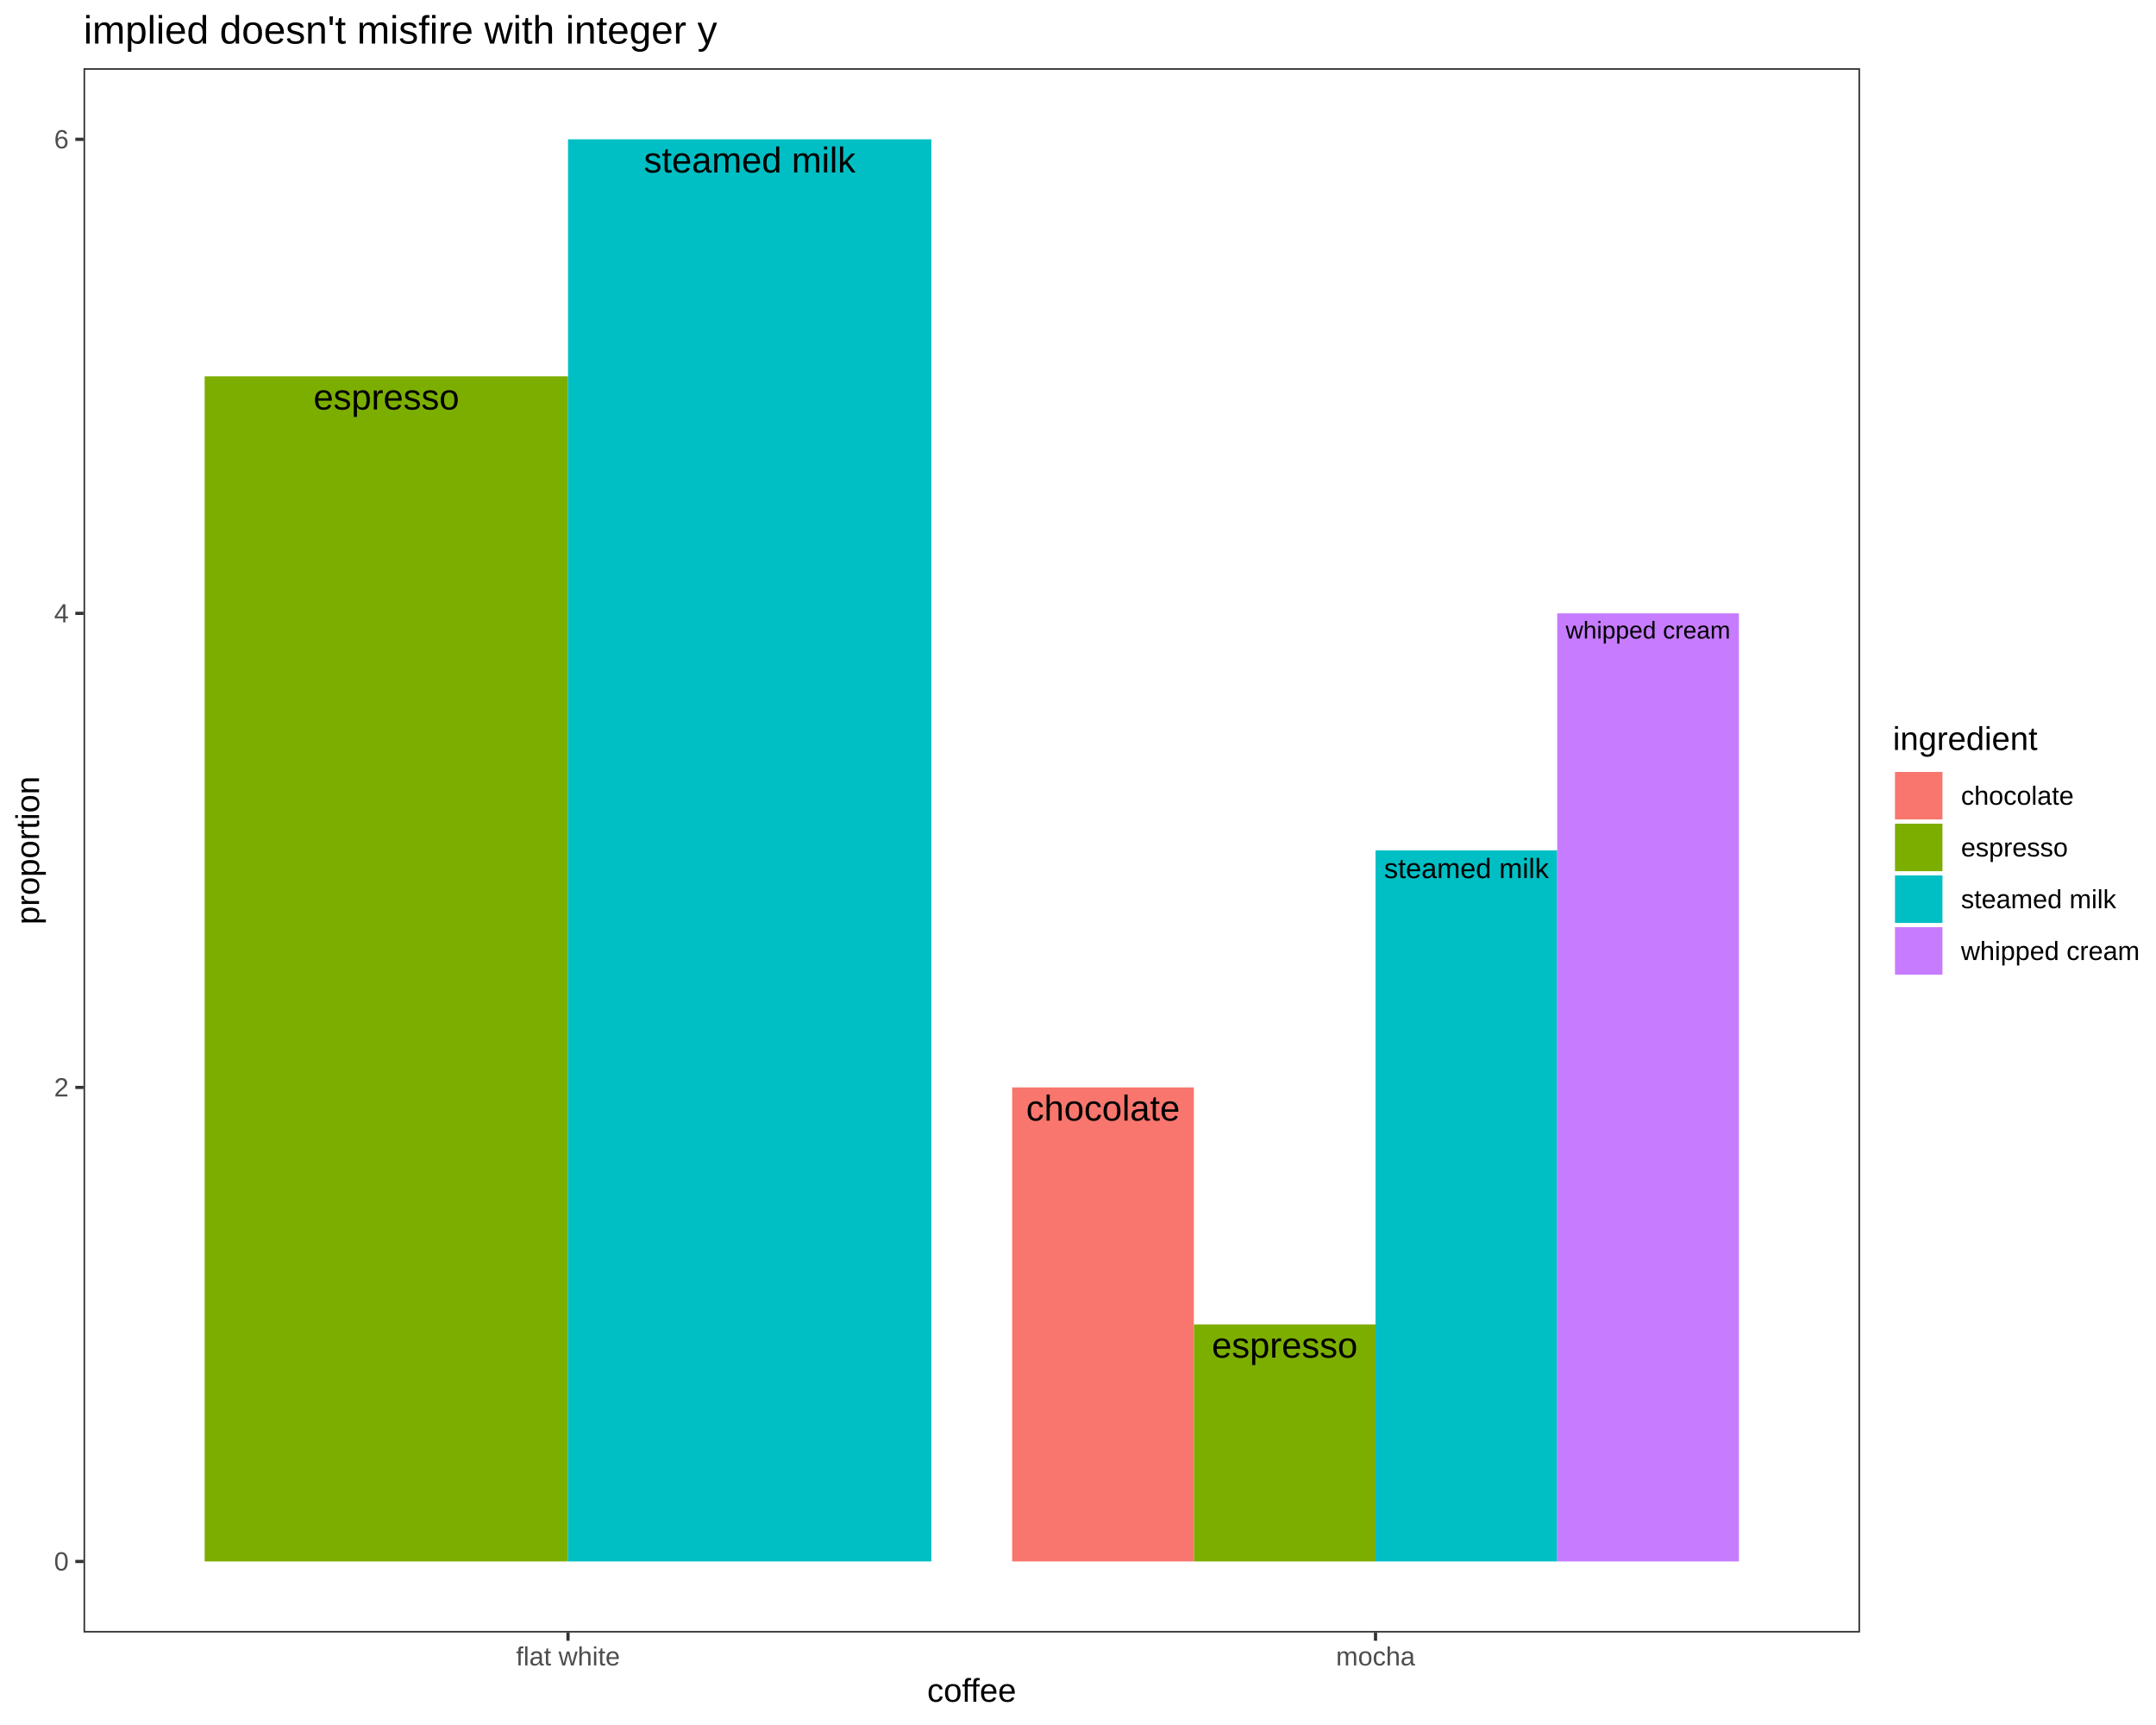
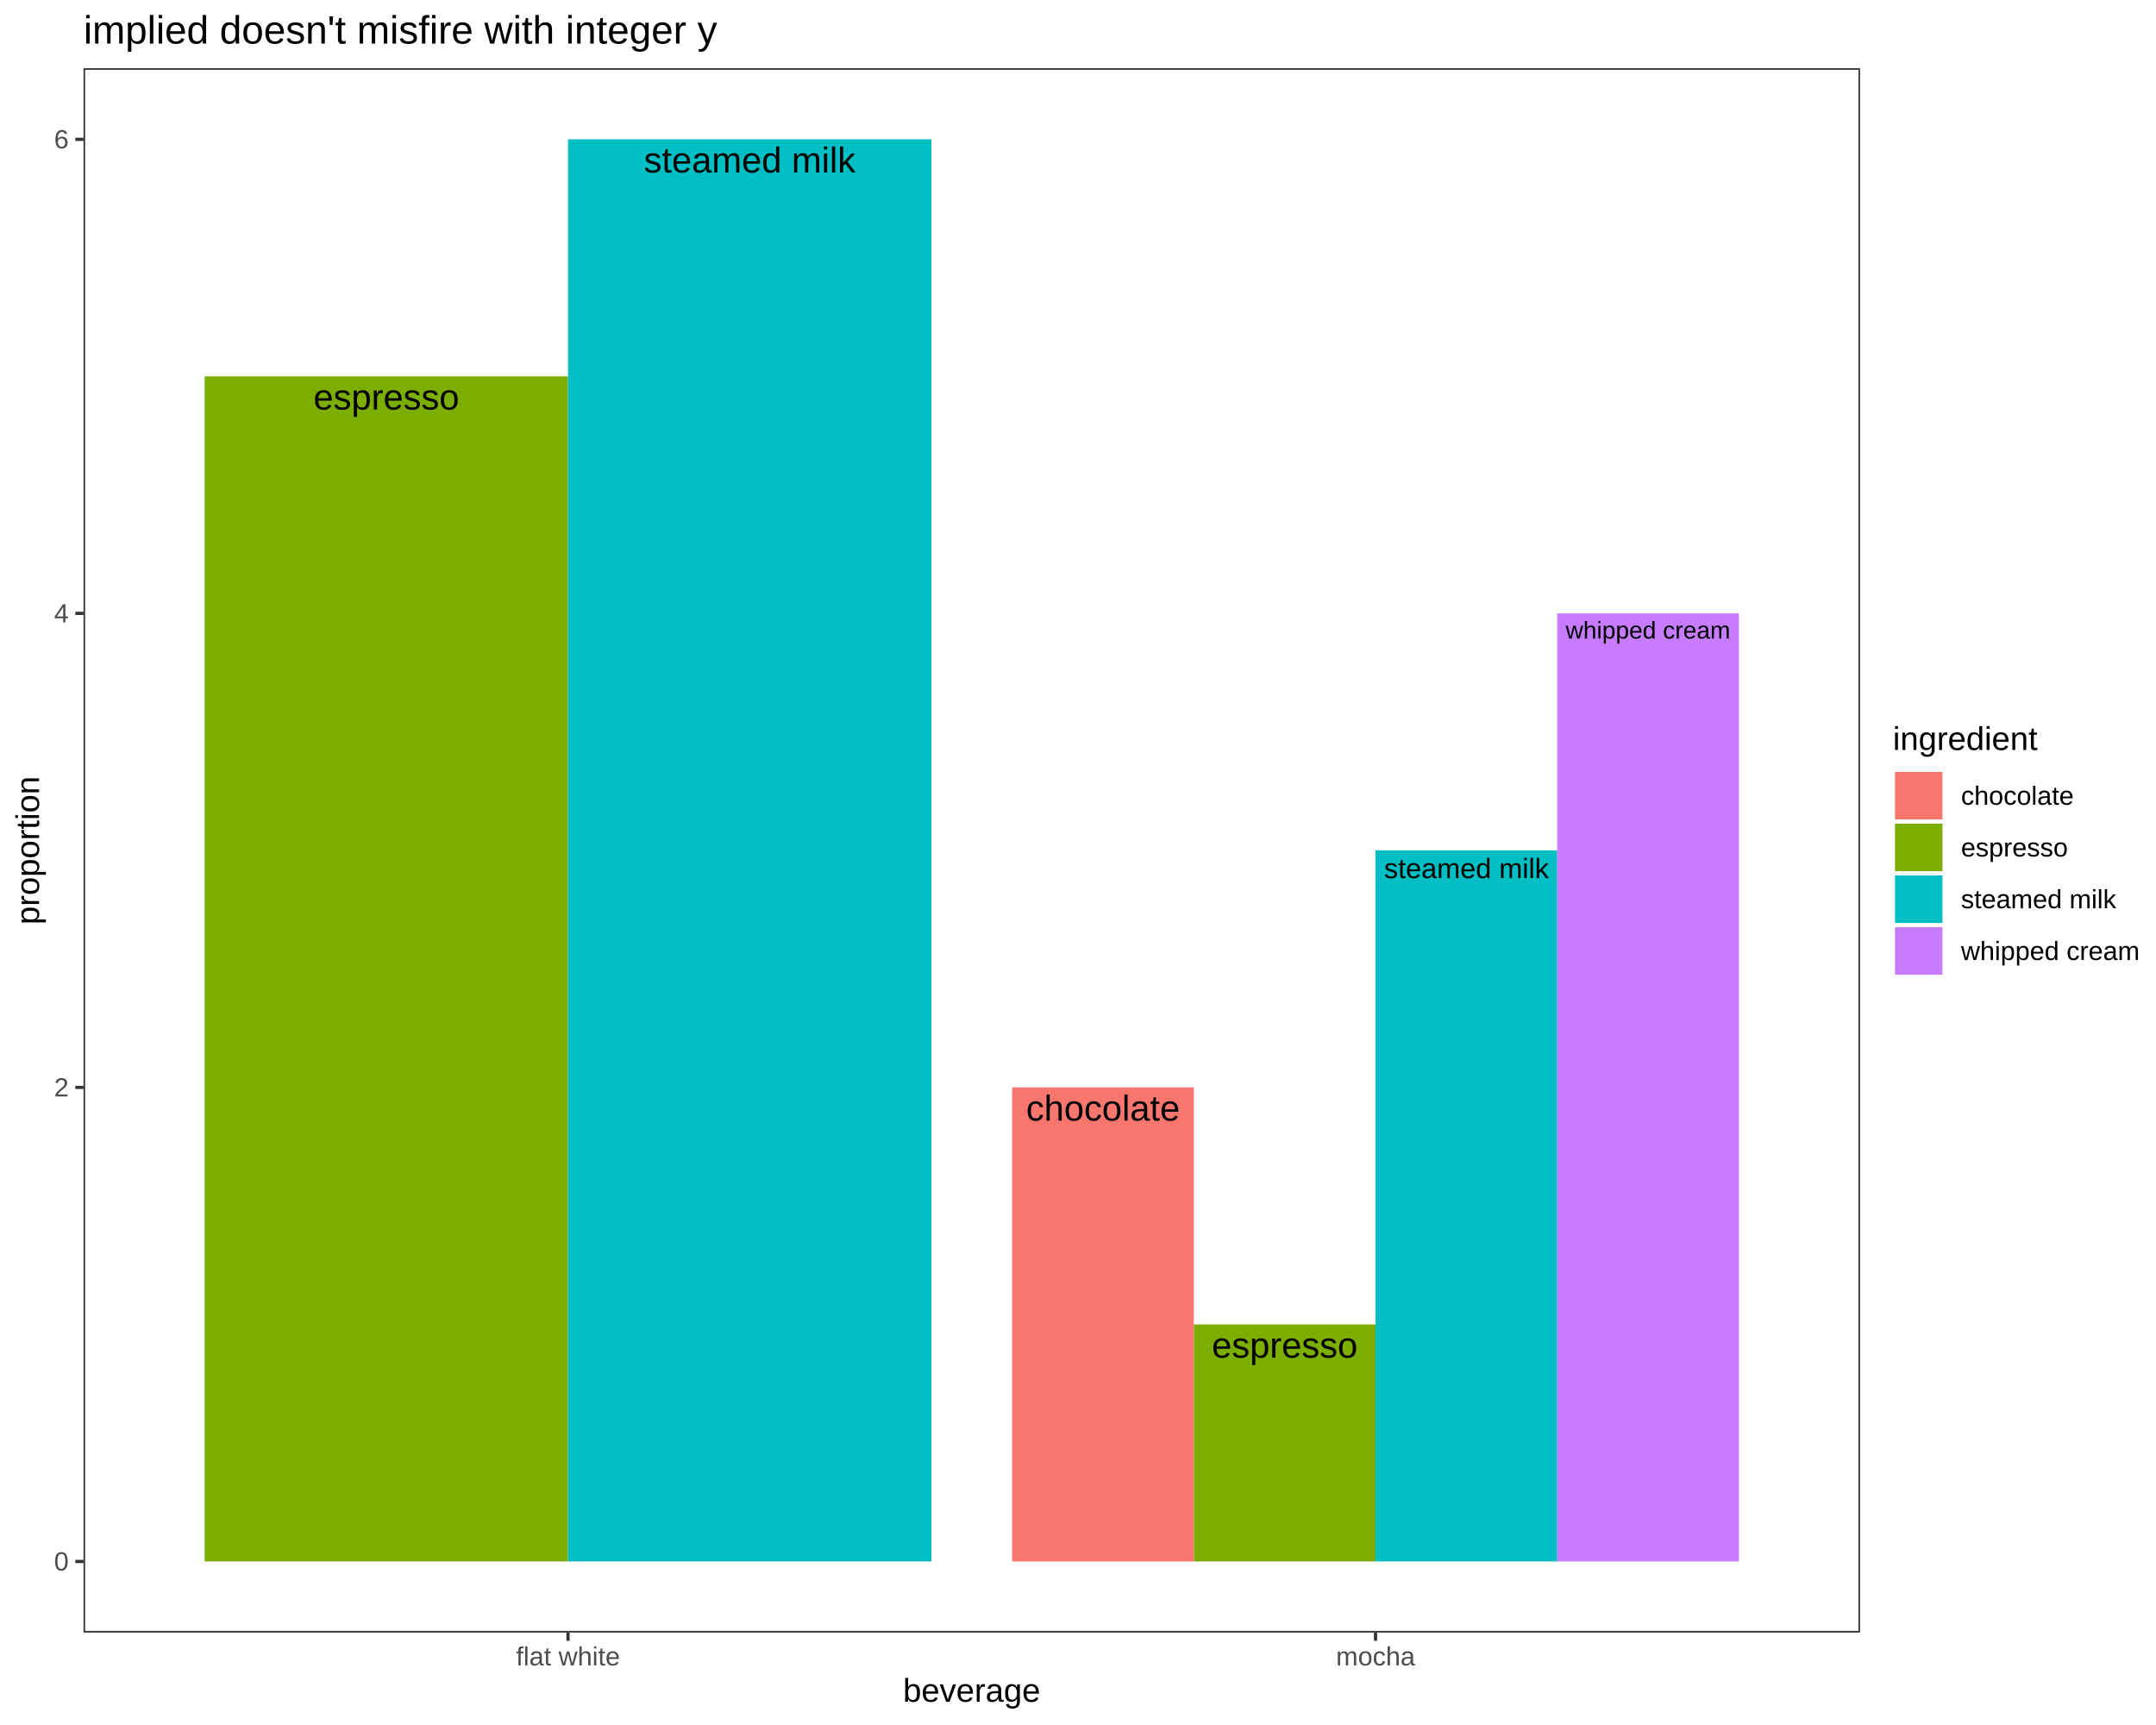
<svg xmlns="http://www.w3.org/2000/svg" viewBox="0 0 720.00 576.00">
  <defs>
    <style type="text/css">
    line, polyline, polygon, path, rect, circle {
      fill: none;
      stroke: #000000;
      stroke-linecap: round;
      stroke-linejoin: round;
      stroke-miterlimit: 10.00;
    }
  </style>
  </defs>
  <rect width="100%" height="100%" style="stroke: none; fill: #FFFFFF;" />
  <rect x="0.00" y="0.00" width="720.00" height="576.00" style="stroke-width: 1.07; stroke: #FFFFFF; fill: #FFFFFF;" />
  <defs>
    <clipPath id="cpMjcuODl8NjIxLjE2fDU0NS4xM3wyMi43Nw==">
      <rect x="27.89" y="22.77" width="593.28" height="522.36" />
    </clipPath>
  </defs>
  <rect x="27.89" y="22.77" width="593.28" height="522.36" style="stroke-width: 1.07; stroke: none; fill: #FFFFFF;" clip-path="url(#cpMjcuODl8NjIxLjE2fDU0NS4xM3wyMi43Nw==)" />
  <rect x="398.68" y="442.24" width="60.68" height="79.15" style="stroke-width: 1.07; stroke: none; stroke-linecap: square; stroke-linejoin: miter; fill: #7CAE00;" clip-path="url(#cpMjcuODl8NjIxLjE2fDU0NS4xM3wyMi43Nw==)" />
  <rect x="338.01" y="363.10" width="60.68" height="158.29" style="stroke-width: 1.07; stroke: none; stroke-linecap: square; stroke-linejoin: miter; fill: #F8766D;" clip-path="url(#cpMjcuODl8NjIxLjE2fDU0NS4xM3wyMi43Nw==)" />
  <rect x="459.36" y="283.95" width="60.68" height="237.44" style="stroke-width: 1.07; stroke: none; stroke-linecap: square; stroke-linejoin: miter; fill: #00BFC4;" clip-path="url(#cpMjcuODl8NjIxLjE2fDU0NS4xM3wyMi43Nw==)" />
  <rect x="520.03" y="204.81" width="60.68" height="316.58" style="stroke-width: 1.07; stroke: none; stroke-linecap: square; stroke-linejoin: miter; fill: #C77CFF;" clip-path="url(#cpMjcuODl8NjIxLjE2fDU0NS4xM3wyMi43Nw==)" />
  <rect x="68.34" y="125.66" width="121.35" height="395.73" style="stroke-width: 1.07; stroke: none; stroke-linecap: square; stroke-linejoin: miter; fill: #7CAE00;" clip-path="url(#cpMjcuODl8NjIxLjE2fDU0NS4xM3wyMi43Nw==)" />
  <rect x="189.69" y="46.52" width="121.35" height="474.87" style="stroke-width: 1.07; stroke: none; stroke-linecap: square; stroke-linejoin: miter; fill: #00BFC4;" clip-path="url(#cpMjcuODl8NjIxLjE2fDU0NS4xM3wyMi43Nw==)" />
  <g clip-path="url(#cpMjcuODl8NjIxLjE2fDU0NS4xM3wyMi43Nw==)">
    <text x="404.68" y="453.33" style="font-size: 12.00px; font-family: Liberation Sans;" textLength="48.69px" lengthAdjust="spacingAndGlyphs">espresso</text>
  </g>
  <g clip-path="url(#cpMjcuODl8NjIxLjE2fDU0NS4xM3wyMi43Nw==)">
    <text x="342.67" y="374.18" style="font-size: 12.00px; font-family: Liberation Sans;" textLength="51.36px" lengthAdjust="spacingAndGlyphs">chocolate</text>
  </g>
  <g clip-path="url(#cpMjcuODl8NjIxLjE2fDU0NS4xM3wyMi43Nw==)">
    <text x="462.21" y="293.21" style="font-size: 9.34px; font-family: Liberation Sans;" textLength="54.97px" lengthAdjust="spacingAndGlyphs">steamed milk</text>
  </g>
  <g clip-path="url(#cpMjcuODl8NjIxLjE2fDU0NS4xM3wyMi43Nw==)">
    <text x="522.86" y="213.22" style="font-size: 8.11px; font-family: Liberation Sans;" textLength="55.03px" lengthAdjust="spacingAndGlyphs">whipped cream</text>
  </g>
  <g clip-path="url(#cpMjcuODl8NjIxLjE2fDU0NS4xM3wyMi43Nw==)">
    <text x="104.67" y="136.74" style="font-size: 12.00px; font-family: Liberation Sans;" textLength="48.69px" lengthAdjust="spacingAndGlyphs">espresso</text>
  </g>
  <g clip-path="url(#cpMjcuODl8NjIxLjE2fDU0NS4xM3wyMi43Nw==)">
    <text x="215.02" y="57.60" style="font-size: 12.00px; font-family: Liberation Sans;" textLength="70.69px" lengthAdjust="spacingAndGlyphs">steamed milk</text>
  </g>
  <rect x="27.89" y="22.77" width="593.28" height="522.36" style="stroke-width: 1.07; stroke: #333333;" clip-path="url(#cpMjcuODl8NjIxLjE2fDU0NS4xM3wyMi43Nw==)" />
  <defs>
    <clipPath id="cpMC4wMHw3MjAuMDB8NTc2LjAwfDAuMDA=">
      <rect x="0.00" y="0.00" width="720.00" height="576.00" />
    </clipPath>
  </defs>
  <g clip-path="url(#cpMC4wMHw3MjAuMDB8NTc2LjAwfDAuMDA=)">
    <text x="18.06" y="524.41" style="font-size: 8.80px; fill: #4D4D4D; font-family: Liberation Sans;" textLength="4.89px" lengthAdjust="spacingAndGlyphs">0</text>
  </g>
  <g clip-path="url(#cpMC4wMHw3MjAuMDB8NTc2LjAwfDAuMDA=)">
    <text x="18.06" y="366.12" style="font-size: 8.80px; fill: #4D4D4D; font-family: Liberation Sans;" textLength="4.89px" lengthAdjust="spacingAndGlyphs">2</text>
  </g>
  <g clip-path="url(#cpMC4wMHw3MjAuMDB8NTc2LjAwfDAuMDA=)">
    <text x="18.06" y="207.83" style="font-size: 8.80px; fill: #4D4D4D; font-family: Liberation Sans;" textLength="4.89px" lengthAdjust="spacingAndGlyphs">4</text>
  </g>
  <g clip-path="url(#cpMC4wMHw3MjAuMDB8NTc2LjAwfDAuMDA=)">
    <text x="18.06" y="49.54" style="font-size: 8.80px; fill: #4D4D4D; font-family: Liberation Sans;" textLength="4.89px" lengthAdjust="spacingAndGlyphs">6</text>
  </g>
  <polyline points="25.15,521.39 27.89,521.39 " style="stroke-width: 1.07; stroke: #333333; stroke-linecap: butt;" clip-path="url(#cpMC4wMHw3MjAuMDB8NTc2LjAwfDAuMDA=)" />
  <polyline points="25.15,363.10 27.89,363.10 " style="stroke-width: 1.07; stroke: #333333; stroke-linecap: butt;" clip-path="url(#cpMC4wMHw3MjAuMDB8NTc2LjAwfDAuMDA=)" />
  <polyline points="25.15,204.81 27.89,204.81 " style="stroke-width: 1.07; stroke: #333333; stroke-linecap: butt;" clip-path="url(#cpMC4wMHw3MjAuMDB8NTc2LjAwfDAuMDA=)" />
  <polyline points="25.15,46.52 27.89,46.52 " style="stroke-width: 1.07; stroke: #333333; stroke-linecap: butt;" clip-path="url(#cpMC4wMHw3MjAuMDB8NTc2LjAwfDAuMDA=)" />
  <polyline points="189.69,547.87 189.69,545.13 " style="stroke-width: 1.07; stroke: #333333; stroke-linecap: butt;" clip-path="url(#cpMC4wMHw3MjAuMDB8NTc2LjAwfDAuMDA=)" />
  <polyline points="459.36,547.87 459.36,545.13 " style="stroke-width: 1.07; stroke: #333333; stroke-linecap: butt;" clip-path="url(#cpMC4wMHw3MjAuMDB8NTc2LjAwfDAuMDA=)" />
  <g clip-path="url(#cpMC4wMHw3MjAuMDB8NTc2LjAwfDAuMDA=)">
    <text x="172.34" y="556.11" style="font-size: 8.80px; fill: #4D4D4D; font-family: Liberation Sans;" textLength="34.69px" lengthAdjust="spacingAndGlyphs">flat white</text>
  </g>
  <g clip-path="url(#cpMC4wMHw3MjAuMDB8NTc2LjAwfDAuMDA=)">
    <text x="446.16" y="556.11" style="font-size: 8.80px; fill: #4D4D4D; font-family: Liberation Sans;" textLength="26.41px" lengthAdjust="spacingAndGlyphs">mocha</text>
  </g>
  <g clip-path="url(#cpMC4wMHw3MjAuMDB8NTc2LjAwfDAuMDA=)">
-     <text x="309.62" y="568.24" style="font-size: 11.00px; font-family: Liberation Sans;" textLength="29.80px" lengthAdjust="spacingAndGlyphs">coffee</text>
+     <text x="301.57" y="568.24" style="font-size: 11.00px; font-family: Liberation Sans;" textLength="45.91px" lengthAdjust="spacingAndGlyphs">beverage</text>
  </g>
  <g clip-path="url(#cpMC4wMHw3MjAuMDB8NTc2LjAwfDAuMDA=)">
    <text transform="translate(13.04,308.73) rotate(-90)" style="font-size: 11.00px; font-family: Liberation Sans;" textLength="49.56px" lengthAdjust="spacingAndGlyphs">proportion</text>
  </g>
  <rect x="632.12" y="241.73" width="82.40" height="84.44" style="stroke-width: 1.07; stroke: none; fill: #FFFFFF;" clip-path="url(#cpMC4wMHw3MjAuMDB8NTc2LjAwfDAuMDA=)" />
  <g clip-path="url(#cpMC4wMHw3MjAuMDB8NTc2LjAwfDAuMDA=)">
    <text x="632.12" y="250.43" style="font-size: 11.00px; font-family: Liberation Sans;" textLength="48.34px" lengthAdjust="spacingAndGlyphs">ingredient</text>
  </g>
  <rect x="632.12" y="257.05" width="17.28" height="17.28" style="stroke-width: 1.07; stroke: none; fill: #FFFFFF;" clip-path="url(#cpMC4wMHw3MjAuMDB8NTc2LjAwfDAuMDA=)" />
  <rect x="632.83" y="257.76" width="15.86" height="15.86" style="stroke-width: 1.07; stroke: none; stroke-linecap: square; stroke-linejoin: miter; fill: #F8766D;" clip-path="url(#cpMC4wMHw3MjAuMDB8NTc2LjAwfDAuMDA=)" />
  <rect x="632.12" y="274.33" width="17.28" height="17.28" style="stroke-width: 1.07; stroke: none; fill: #FFFFFF;" clip-path="url(#cpMC4wMHw3MjAuMDB8NTc2LjAwfDAuMDA=)" />
  <rect x="632.83" y="275.04" width="15.86" height="15.86" style="stroke-width: 1.07; stroke: none; stroke-linecap: square; stroke-linejoin: miter; fill: #7CAE00;" clip-path="url(#cpMC4wMHw3MjAuMDB8NTc2LjAwfDAuMDA=)" />
  <rect x="632.12" y="291.61" width="17.28" height="17.28" style="stroke-width: 1.07; stroke: none; fill: #FFFFFF;" clip-path="url(#cpMC4wMHw3MjAuMDB8NTc2LjAwfDAuMDA=)" />
  <rect x="632.83" y="292.32" width="15.86" height="15.86" style="stroke-width: 1.07; stroke: none; stroke-linecap: square; stroke-linejoin: miter; fill: #00BFC4;" clip-path="url(#cpMC4wMHw3MjAuMDB8NTc2LjAwfDAuMDA=)" />
  <rect x="632.12" y="308.89" width="17.28" height="17.28" style="stroke-width: 1.07; stroke: none; fill: #FFFFFF;" clip-path="url(#cpMC4wMHw3MjAuMDB8NTc2LjAwfDAuMDA=)" />
  <rect x="632.83" y="309.60" width="15.86" height="15.86" style="stroke-width: 1.07; stroke: none; stroke-linecap: square; stroke-linejoin: miter; fill: #C77CFF;" clip-path="url(#cpMC4wMHw3MjAuMDB8NTc2LjAwfDAuMDA=)" />
  <g clip-path="url(#cpMC4wMHw3MjAuMDB8NTc2LjAwfDAuMDA=)">
    <text x="654.88" y="268.72" style="font-size: 8.80px; font-family: Liberation Sans;" textLength="37.66px" lengthAdjust="spacingAndGlyphs">chocolate</text>
  </g>
  <g clip-path="url(#cpMC4wMHw3MjAuMDB8NTc2LjAwfDAuMDA=)">
    <text x="654.88" y="286.00" style="font-size: 8.80px; font-family: Liberation Sans;" textLength="35.70px" lengthAdjust="spacingAndGlyphs">espresso</text>
  </g>
  <g clip-path="url(#cpMC4wMHw3MjAuMDB8NTc2LjAwfDAuMDA=)">
    <text x="654.88" y="303.28" style="font-size: 8.80px; font-family: Liberation Sans;" textLength="51.81px" lengthAdjust="spacingAndGlyphs">steamed milk</text>
  </g>
  <g clip-path="url(#cpMC4wMHw3MjAuMDB8NTc2LjAwfDAuMDA=)">
    <text x="654.88" y="320.56" style="font-size: 8.80px; font-family: Liberation Sans;" textLength="59.64px" lengthAdjust="spacingAndGlyphs">whipped cream</text>
  </g>
  <g clip-path="url(#cpMC4wMHw3MjAuMDB8NTc2LjAwfDAuMDA=)">
    <text x="27.89" y="14.56" style="font-size: 13.20px; font-family: Liberation Sans;" textLength="211.31px" lengthAdjust="spacingAndGlyphs">implied doesn't misfire with integer y</text>
  </g>
</svg>
